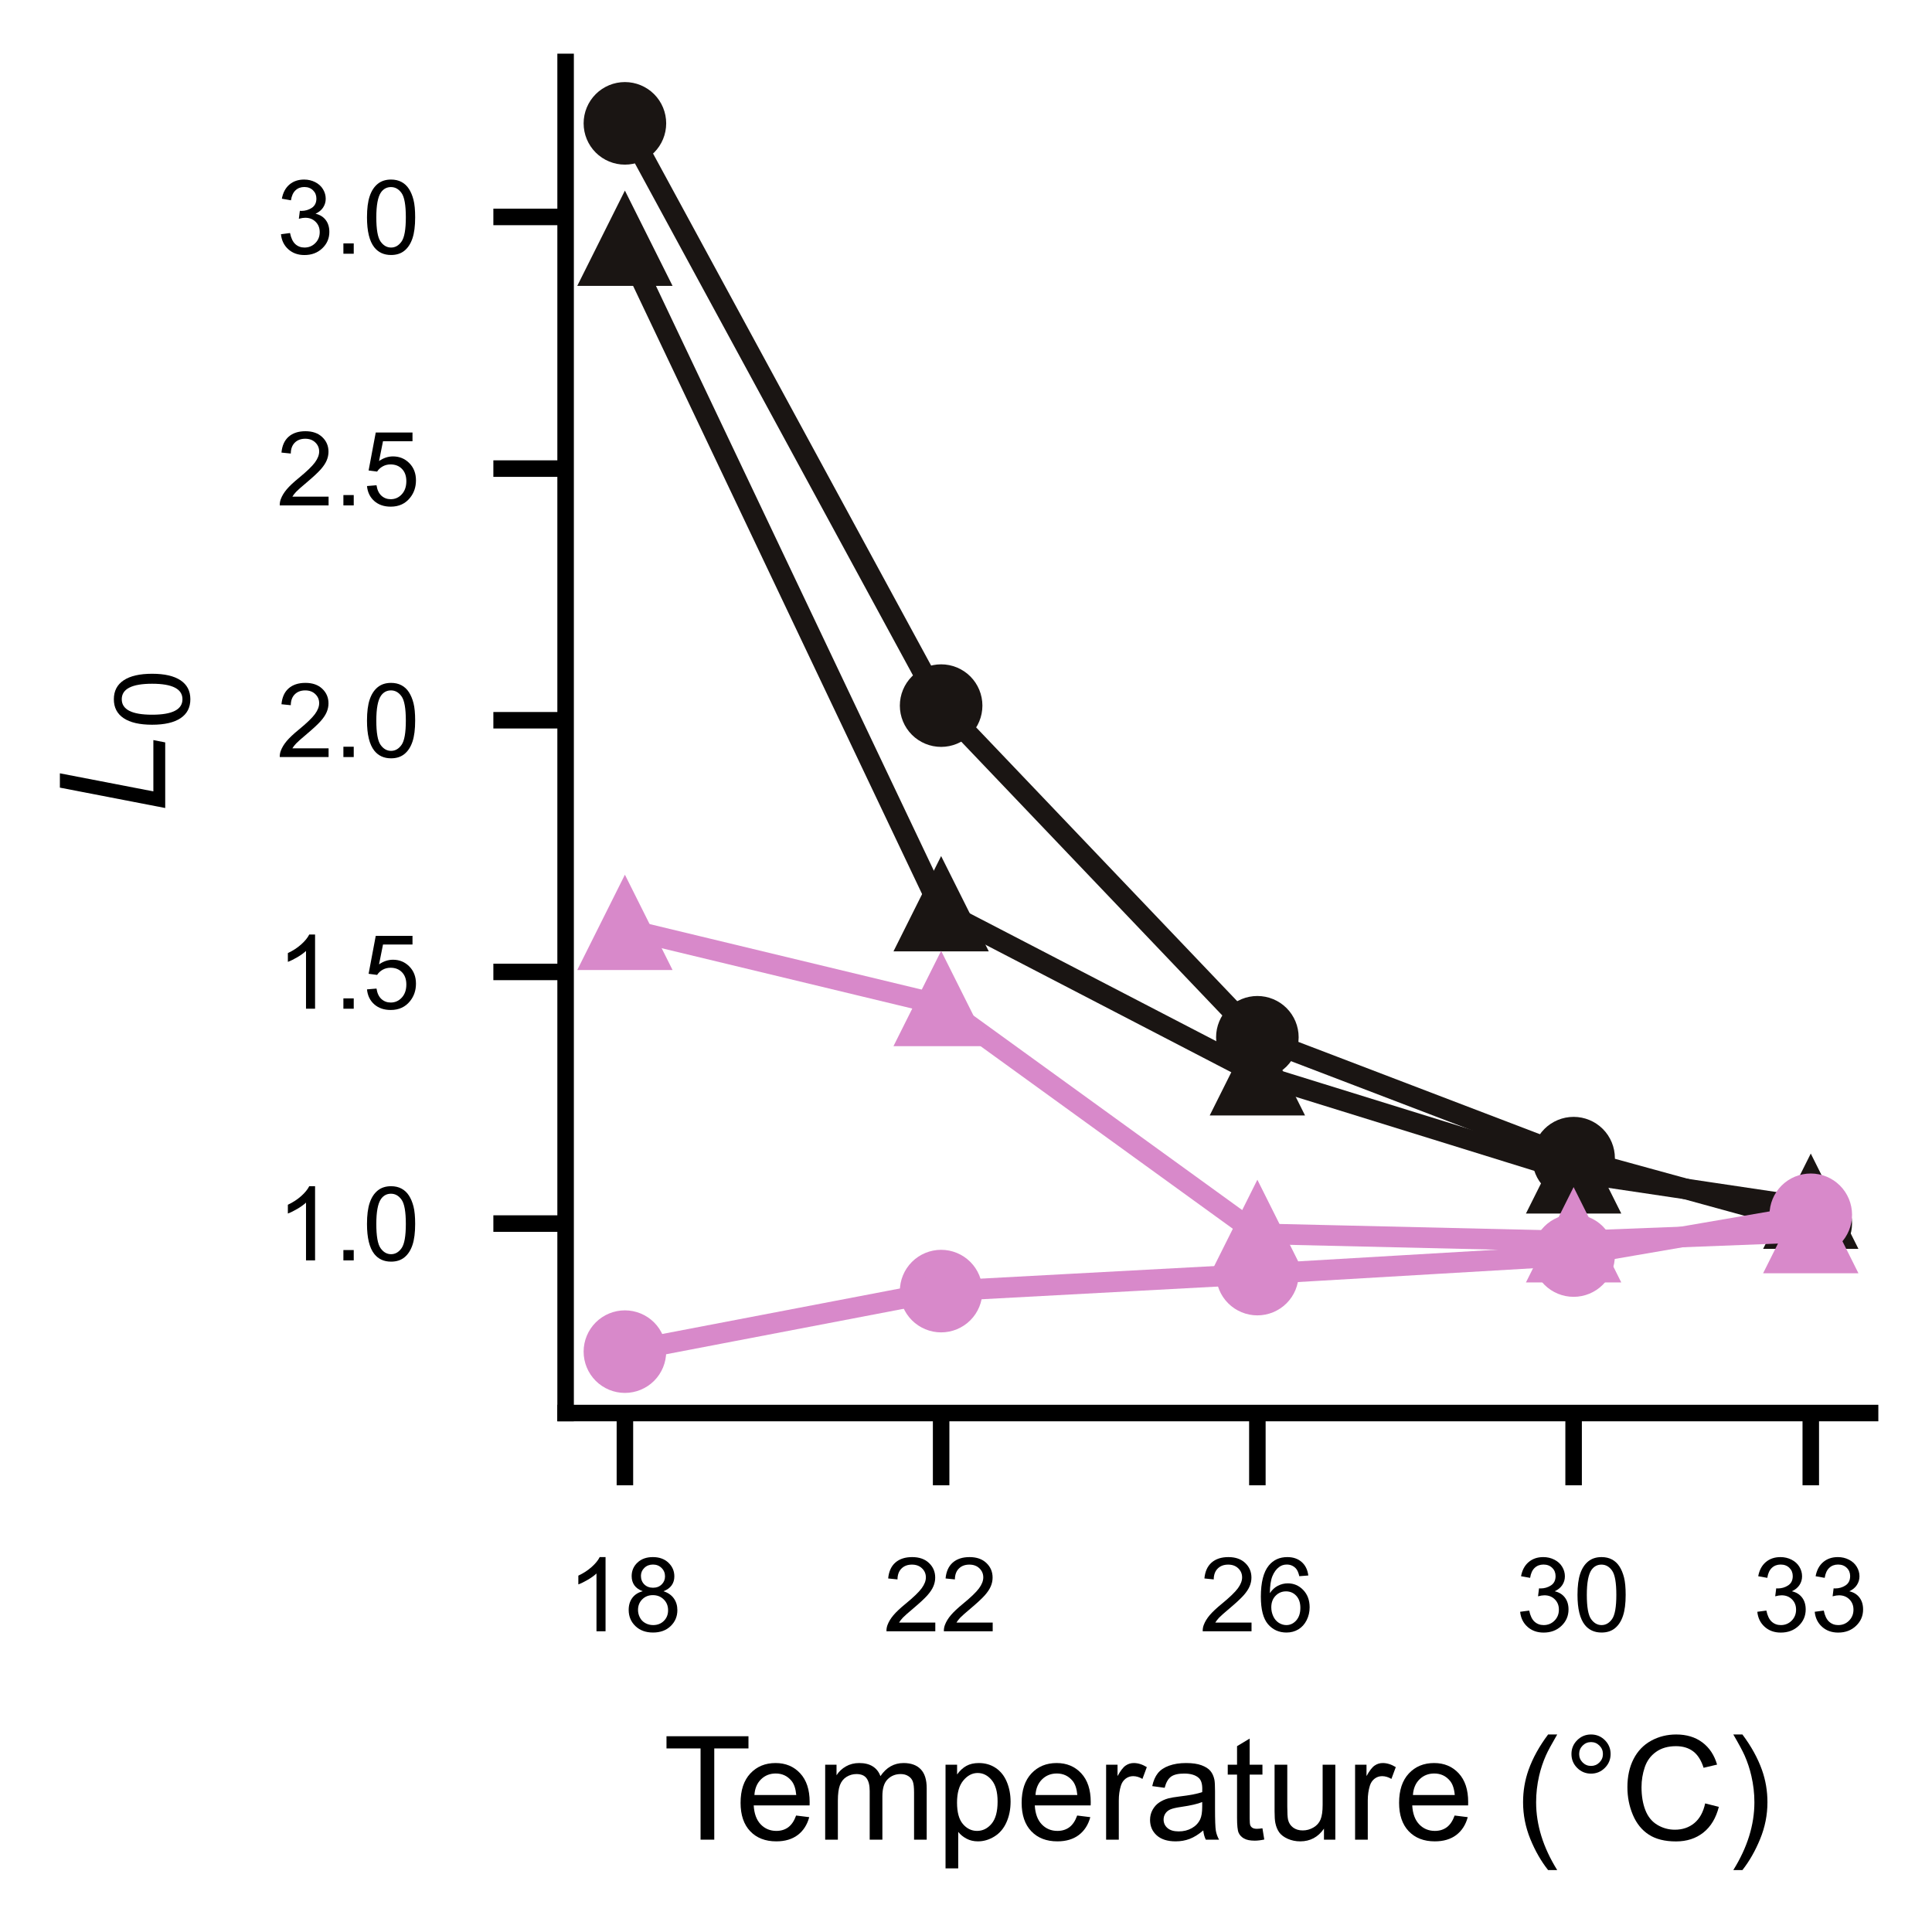
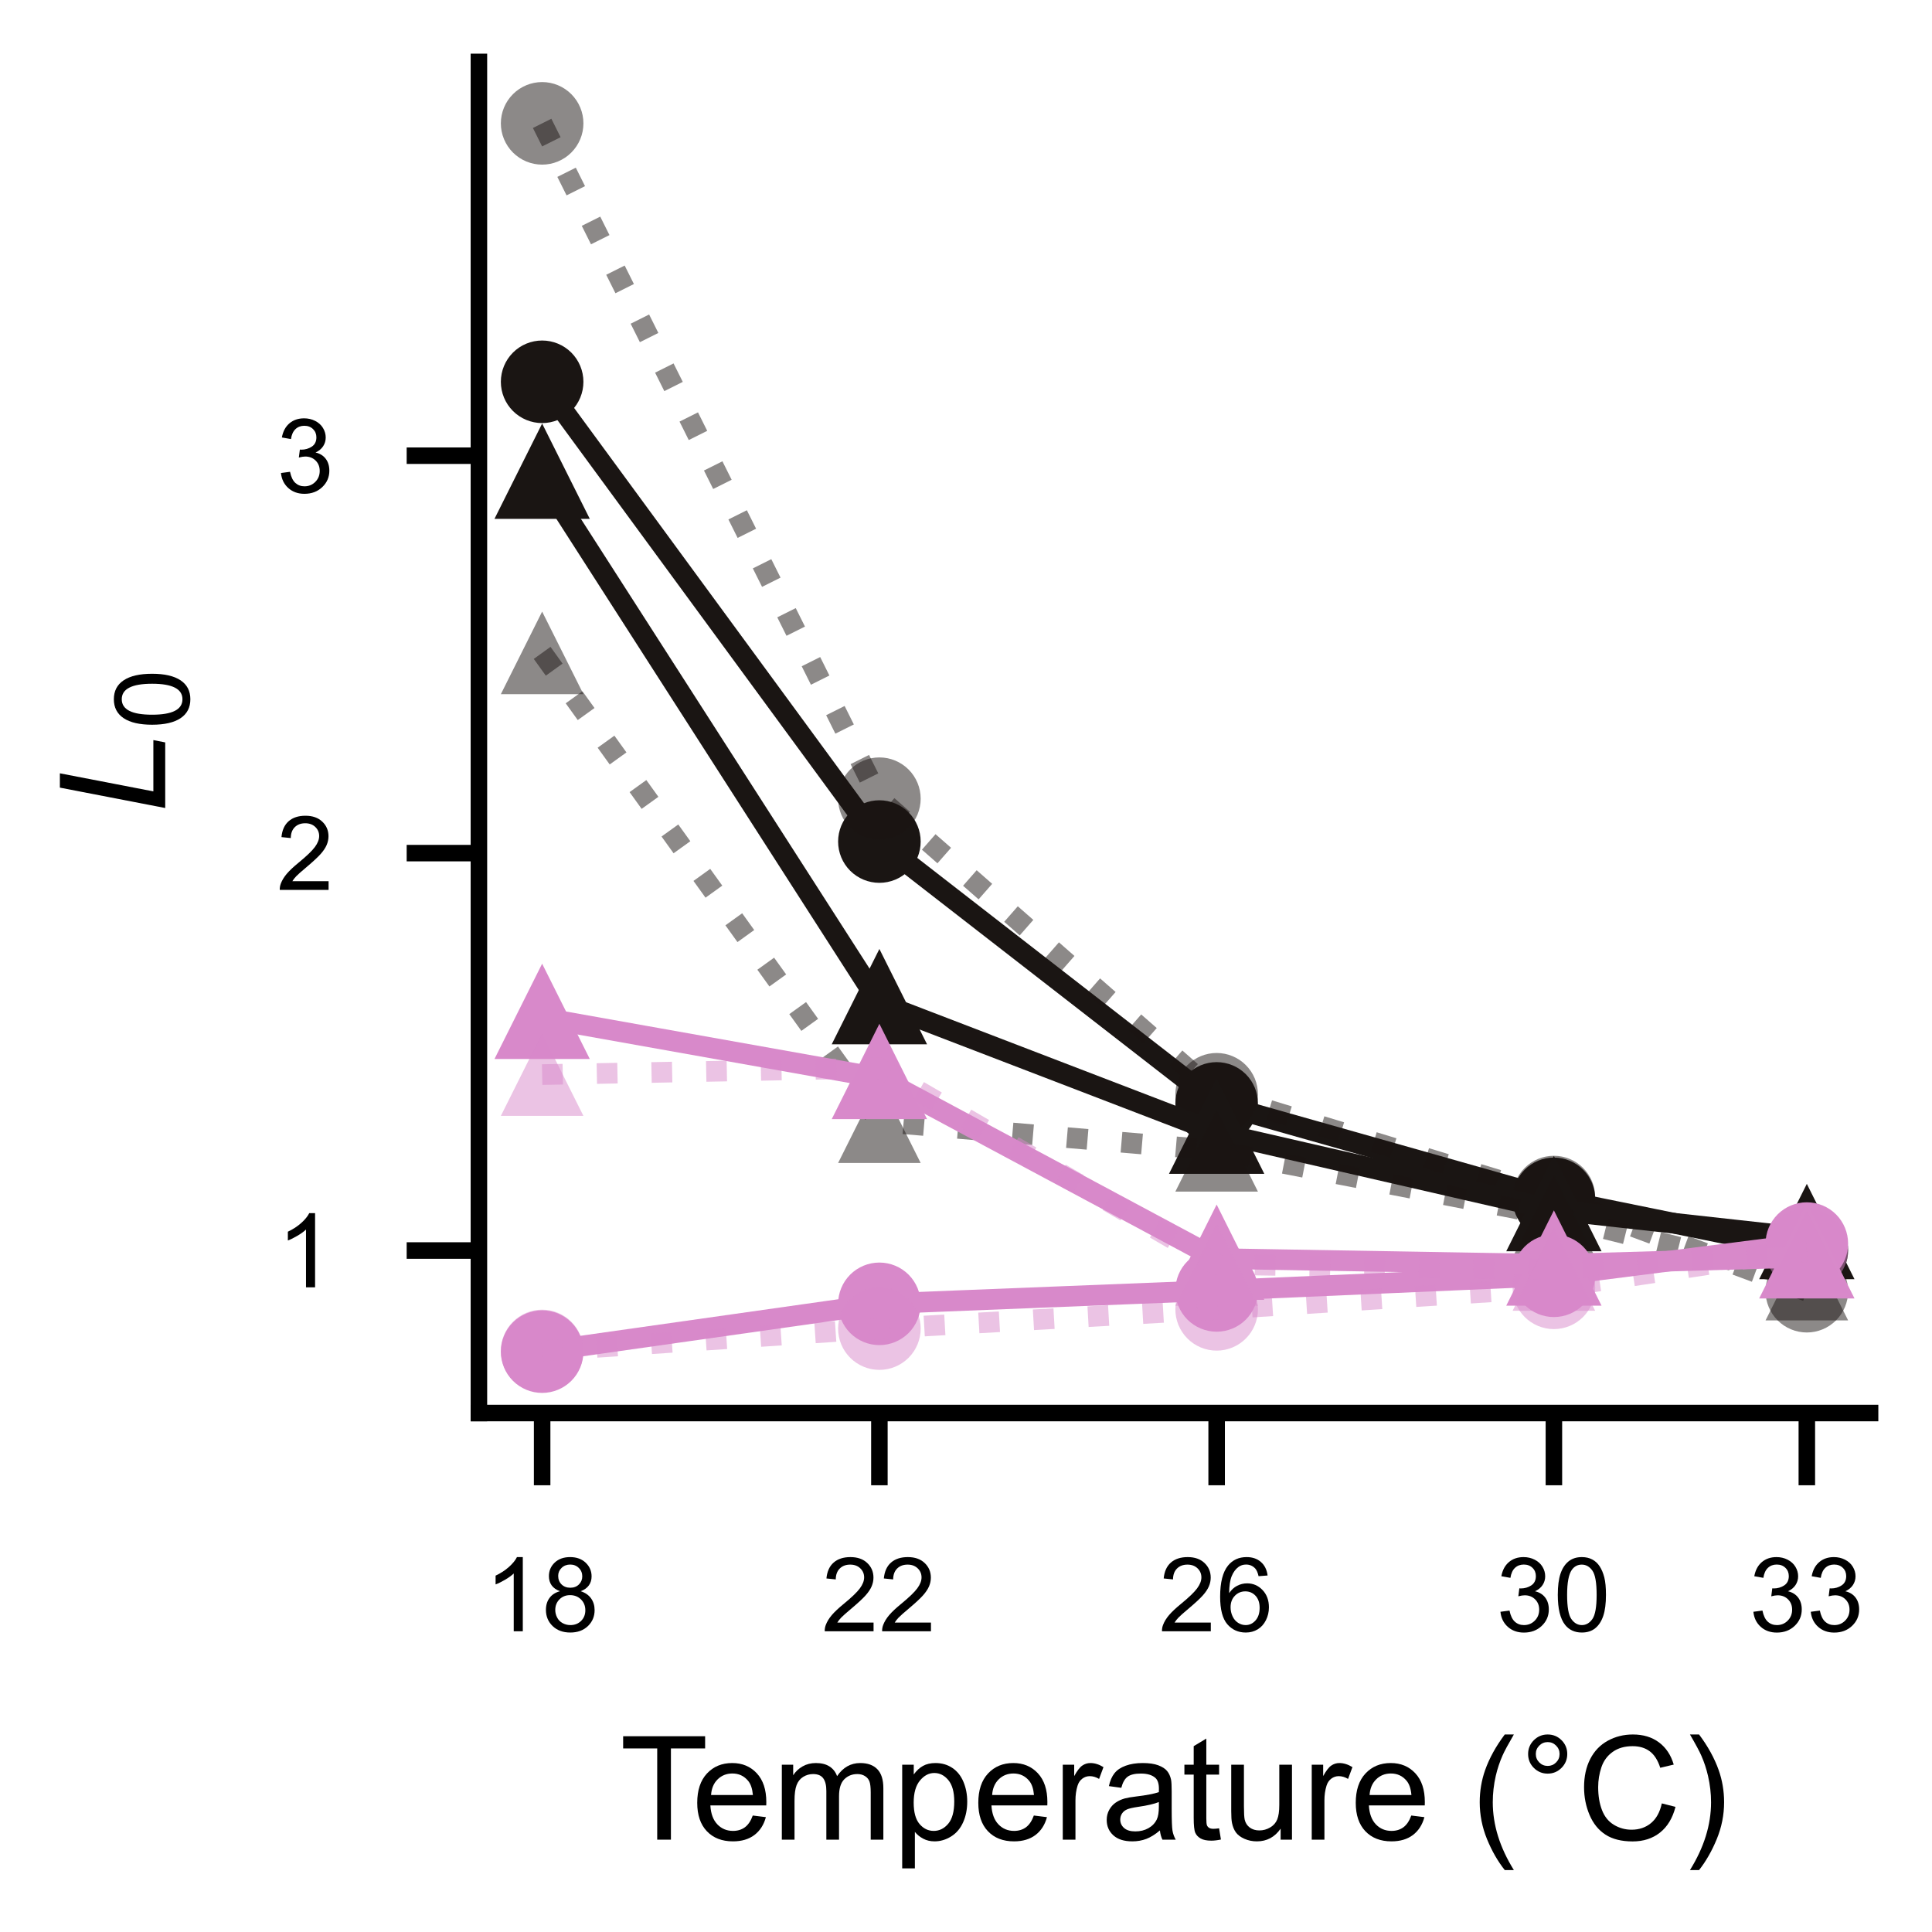
<svg xmlns="http://www.w3.org/2000/svg" xmlns:xlink="http://www.w3.org/1999/xlink" width="93.6pt" height="93.6pt" viewBox="0 0 93.6 93.6" version="1.1">
  <defs>
    <style type="text/css">*{stroke-linejoin: round; stroke-linecap: butt}</style>
  </defs>
  <g id="figure_1">
    <g id="patch_1">
      <path d="M 0 93.6  L 93.6 93.6  L 93.6 0  L 0 0  L 0 93.6  z " style="fill: none" />
    </g>
    <g id="axes_1">
      <g id="patch_2">
-         <path d="M 27.402 68.458  L 90.6 68.458  L 90.6 3  L 27.402 3  L 27.402 68.458  z " style="fill: none" />
+         <path d="M 23.202 68.458  L 90.6 68.458  L 90.6 3  L 23.202 3  L 23.202 68.458  z " style="fill: none" />
      </g>
      <g id="line2d_1">
-         <path d="M 30.275 5.976  L 45.595 34.185  L 60.916 50.253  L 76.237 56.109  L 87.727 59.264  " clip-path="url(#pab4c2b51d0)" style="fill: none; stroke: #1a1513; stroke-linecap: square" />
-         <defs>
-           <path id="m8b8e2091e7" d="M 0 1.5  C 0.398 1.5 0.779 1.342 1.061 1.061  C 1.342 0.779 1.5 0.398 1.5 0  C 1.5 -0.398 1.342 -0.779 1.061 -1.061  C 0.779 -1.342 0.398 -1.5 0 -1.5  C -0.398 -1.5 -0.779 -1.342 -1.061 -1.061  C -1.342 -0.779 -1.5 -0.398 -1.5 0  C -1.5 0.398 -1.342 0.779 -1.061 1.061  C -0.779 1.342 -0.398 1.5 0 1.5  z " style="stroke: #1a1513" />
-         </defs>
-         <g clip-path="url(#pab4c2b51d0)">
-           <use xlink:href="#m8b8e2091e7" x="30.275" y="5.976" style="fill: #1a1513; stroke: #1a1513" />
-           <use xlink:href="#m8b8e2091e7" x="45.595" y="34.185" style="fill: #1a1513; stroke: #1a1513" />
-           <use xlink:href="#m8b8e2091e7" x="60.916" y="50.253" style="fill: #1a1513; stroke: #1a1513" />
-           <use xlink:href="#m8b8e2091e7" x="76.237" y="56.109" style="fill: #1a1513; stroke: #1a1513" />
-           <use xlink:href="#m8b8e2091e7" x="87.727" y="59.264" style="fill: #1a1513; stroke: #1a1513" />
+         <path d="M 26.265 18.497  L 42.604 40.771  L 58.943 53.457  L 75.282 58.081  L 87.536 60.572  " clip-path="url(#p386862319a)" style="fill: none; stroke: #1a1513; stroke-linecap: square" />
+         <defs>
+           <path id="m670fb62031" d="M 0 1.5  C 0.398 1.5 0.779 1.342 1.061 1.061  C 1.342 0.779 1.5 0.398 1.5 0  C 1.5 -0.398 1.342 -0.779 1.061 -1.061  C 0.779 -1.342 0.398 -1.5 0 -1.5  C -0.398 -1.5 -0.779 -1.342 -1.061 -1.061  C -1.342 -0.779 -1.5 -0.398 -1.5 0  C -1.5 0.398 -1.342 0.779 -1.061 1.061  C -0.779 1.342 -0.398 1.5 0 1.5  z " style="stroke: #1a1513" />
+         </defs>
+         <g clip-path="url(#p386862319a)">
+           <use xlink:href="#m670fb62031" x="26.265" y="18.497" style="fill: #1a1513; stroke: #1a1513" />
+           <use xlink:href="#m670fb62031" x="42.604" y="40.771" style="fill: #1a1513; stroke: #1a1513" />
+           <use xlink:href="#m670fb62031" x="58.943" y="53.457" style="fill: #1a1513; stroke: #1a1513" />
+           <use xlink:href="#m670fb62031" x="75.282" y="58.081" style="fill: #1a1513; stroke: #1a1513" />
+           <use xlink:href="#m670fb62031" x="87.536" y="60.572" style="fill: #1a1513; stroke: #1a1513" />
        </g>
      </g>
      <g id="line2d_2">
-         <path d="M 30.275 11.851  L 45.595 44.092  L 60.916 52.04  L 76.237 56.792  L 87.727 58.504  " clip-path="url(#pab4c2b51d0)" style="fill: none; stroke: #1a1513; stroke-linecap: square" />
-         <defs>
-           <path id="md31de867ec" d="M 0 -1.5  L -1.5 1.5  L 1.5 1.5  z " style="stroke: #1a1513; stroke-linejoin: miter" />
-         </defs>
-         <g clip-path="url(#pab4c2b51d0)">
-           <use xlink:href="#md31de867ec" x="30.275" y="11.851" style="fill: #1a1513; stroke: #1a1513; stroke-linejoin: miter" />
-           <use xlink:href="#md31de867ec" x="45.595" y="44.092" style="fill: #1a1513; stroke: #1a1513; stroke-linejoin: miter" />
-           <use xlink:href="#md31de867ec" x="60.916" y="52.04" style="fill: #1a1513; stroke: #1a1513; stroke-linejoin: miter" />
-           <use xlink:href="#md31de867ec" x="76.237" y="56.792" style="fill: #1a1513; stroke: #1a1513; stroke-linejoin: miter" />
-           <use xlink:href="#md31de867ec" x="87.727" y="58.504" style="fill: #1a1513; stroke: #1a1513; stroke-linejoin: miter" />
+         <path d="M 26.265 5.976  L 42.604 38.695  L 58.943 53.014  L 75.282 57.994  L 87.536 62.555  " clip-path="url(#p386862319a)" style="fill: none; stroke-dasharray: 1,1.65; stroke-dashoffset: 0; stroke: #1a1513; stroke-opacity: 0.5" />
+         <defs>
+           <path id="mca8108b6da" d="M 0 2  C 0.53 2 1.039 1.789 1.414 1.414  C 1.789 1.039 2 0.53 2 0  C 2 -0.53 1.789 -1.039 1.414 -1.414  C 1.039 -1.789 0.53 -2 0 -2  C -0.53 -2 -1.039 -1.789 -1.414 -1.414  C -1.789 -1.039 -2 -0.53 -2 0  C -2 0.53 -1.789 1.039 -1.414 1.414  C -1.039 1.789 -0.53 2 0 2  z " />
+         </defs>
+         <g clip-path="url(#p386862319a)">
+           <use xlink:href="#mca8108b6da" x="26.265" y="5.976" style="fill: #1a1513; fill-opacity: 0.5" />
+           <use xlink:href="#mca8108b6da" x="42.604" y="38.695" style="fill: #1a1513; fill-opacity: 0.5" />
+           <use xlink:href="#mca8108b6da" x="58.943" y="53.014" style="fill: #1a1513; fill-opacity: 0.5" />
+           <use xlink:href="#mca8108b6da" x="75.282" y="57.994" style="fill: #1a1513; fill-opacity: 0.5" />
+           <use xlink:href="#mca8108b6da" x="87.536" y="62.555" style="fill: #1a1513; fill-opacity: 0.5" />
+         </g>
+       </g>
+       <g id="line2d_3">
+         <path d="M 26.265 23.137  L 42.604 48.593  L 58.943 54.869  L 75.282 58.621  L 87.536 59.973  " clip-path="url(#p386862319a)" style="fill: none; stroke: #1a1513; stroke-linecap: square" />
+         <defs>
+           <path id="mb7b918a9e5" d="M 0 -1.5  L -1.5 1.5  L 1.5 1.5  z " style="stroke: #1a1513; stroke-linejoin: miter" />
+         </defs>
+         <g clip-path="url(#p386862319a)">
+           <use xlink:href="#mb7b918a9e5" x="26.265" y="23.137" style="fill: #1a1513; stroke: #1a1513; stroke-linejoin: miter" />
+           <use xlink:href="#mb7b918a9e5" x="42.604" y="48.593" style="fill: #1a1513; stroke: #1a1513; stroke-linejoin: miter" />
+           <use xlink:href="#mb7b918a9e5" x="58.943" y="54.869" style="fill: #1a1513; stroke: #1a1513; stroke-linejoin: miter" />
+           <use xlink:href="#mb7b918a9e5" x="75.282" y="58.621" style="fill: #1a1513; stroke: #1a1513; stroke-linejoin: miter" />
+           <use xlink:href="#mb7b918a9e5" x="87.536" y="59.973" style="fill: #1a1513; stroke: #1a1513; stroke-linejoin: miter" />
+         </g>
+       </g>
+       <g id="line2d_4">
+         <path d="M 26.265 31.63  L 42.604 54.343  L 58.943 55.729  L 75.282 58.914  L 87.536 61.969  " clip-path="url(#p386862319a)" style="fill: none; stroke-dasharray: 1,1.65; stroke-dashoffset: 0; stroke: #1a1513; stroke-opacity: 0.5" />
+         <defs>
+           <path id="mf6791fa615" d="M 0 -2  L -2 2  L 2 2  z " />
+         </defs>
+         <g clip-path="url(#p386862319a)">
+           <use xlink:href="#mf6791fa615" x="26.265" y="31.63" style="fill: #1a1513; fill-opacity: 0.5" />
+           <use xlink:href="#mf6791fa615" x="42.604" y="54.343" style="fill: #1a1513; fill-opacity: 0.5" />
+           <use xlink:href="#mf6791fa615" x="58.943" y="55.729" style="fill: #1a1513; fill-opacity: 0.5" />
+           <use xlink:href="#mf6791fa615" x="75.282" y="58.914" style="fill: #1a1513; fill-opacity: 0.5" />
+           <use xlink:href="#mf6791fa615" x="87.536" y="61.969" style="fill: #1a1513; fill-opacity: 0.5" />
        </g>
      </g>
      <g id="matplotlib.axis_1">
        <g id="xtick_1">
-           <g id="line2d_3">
+           <g id="line2d_5">
            <defs>
-               <path id="m03c4fa3457" d="M 0 0  L 0 3.5  " style="stroke: #000000; stroke-width: 0.8" />
+               <path id="mcad9464730" d="M 0 0  L 0 3.5  " style="stroke: #000000; stroke-width: 0.8" />
            </defs>
            <g>
-               <use xlink:href="#m03c4fa3457" x="30.275" y="68.458" style="stroke: #000000; stroke-width: 0.8" />
+               <use xlink:href="#mcad9464730" x="26.265" y="68.458" style="stroke: #000000; stroke-width: 0.8" />
            </g>
          </g>
          <g id="text_1">
-             <g transform="translate(27.47459 79.03695) scale(0.05 -0.05)">
+             <g transform="translate(23.4655 79.03695) scale(0.05 -0.05)">
              <defs>
                <path id="ArialMT-31" d="M 2384 0  L 1822 0  L 1822 3584  Q 1619 3391 1289 3197  Q 959 3003 697 2906  L 697 3450  Q 1169 3672 1522 3987  Q 1875 4303 2022 4600  L 2384 4600  L 2384 0  z " transform="scale(0.015625)" />
                <path id="ArialMT-38" d="M 1131 2484  Q 781 2613 612 2850  Q 444 3088 444 3419  Q 444 3919 803 4259  Q 1163 4600 1759 4600  Q 2359 4600 2725 4251  Q 3091 3903 3091 3403  Q 3091 3084 2923 2848  Q 2756 2613 2416 2484  Q 2838 2347 3058 2040  Q 3278 1734 3278 1309  Q 3278 722 2862 322  Q 2447 -78 1769 -78  Q 1091 -78 675 323  Q 259 725 259 1325  Q 259 1772 486 2073  Q 713 2375 1131 2484  z M 1019 3438  Q 1019 3113 1228 2906  Q 1438 2700 1772 2700  Q 2097 2700 2305 2904  Q 2513 3109 2513 3406  Q 2513 3716 2298 3927  Q 2084 4138 1766 4138  Q 1444 4138 1231 3931  Q 1019 3725 1019 3438  z M 838 1322  Q 838 1081 952 856  Q 1066 631 1291 507  Q 1516 384 1775 384  Q 2178 384 2440 643  Q 2703 903 2703 1303  Q 2703 1709 2433 1975  Q 2163 2241 1756 2241  Q 1359 2241 1098 1978  Q 838 1716 838 1322  z " transform="scale(0.015625)" />
              </defs>
              <use xlink:href="#ArialMT-31" transform="translate(0 0.125)" />
              <use xlink:href="#ArialMT-38" transform="translate(55.61523 0.125)" />
            </g>
          </g>
        </g>
        <g id="xtick_2">
-           <g id="line2d_4">
-             <g>
-               <use xlink:href="#m03c4fa3457" x="45.595" y="68.458" style="stroke: #000000; stroke-width: 0.8" />
+           <g id="line2d_6">
+             <g>
+               <use xlink:href="#mcad9464730" x="42.604" y="68.458" style="stroke: #000000; stroke-width: 0.8" />
            </g>
          </g>
          <g id="text_2">
-             <g transform="translate(42.79527 79.03695) scale(0.05 -0.05)">
+             <g transform="translate(39.80436 79.03695) scale(0.05 -0.05)">
              <defs>
                <path id="ArialMT-32" d="M 3222 541  L 3222 0  L 194 0  Q 188 203 259 391  Q 375 700 629 1000  Q 884 1300 1366 1694  Q 2113 2306 2375 2664  Q 2638 3022 2638 3341  Q 2638 3675 2398 3904  Q 2159 4134 1775 4134  Q 1369 4134 1125 3890  Q 881 3647 878 3216  L 300 3275  Q 359 3922 746 4261  Q 1134 4600 1788 4600  Q 2447 4600 2831 4234  Q 3216 3869 3216 3328  Q 3216 3053 3103 2787  Q 2991 2522 2730 2228  Q 2469 1934 1863 1422  Q 1356 997 1212 845  Q 1069 694 975 541  L 3222 541  z " transform="scale(0.015625)" />
              </defs>
              <use xlink:href="#ArialMT-32" transform="translate(0 0.125)" />
              <use xlink:href="#ArialMT-32" transform="translate(55.61523 0.125)" />
            </g>
          </g>
        </g>
        <g id="xtick_3">
-           <g id="line2d_5">
-             <g>
-               <use xlink:href="#m03c4fa3457" x="60.916" y="68.458" style="stroke: #000000; stroke-width: 0.8" />
+           <g id="line2d_7">
+             <g>
+               <use xlink:href="#mcad9464730" x="58.943" y="68.458" style="stroke: #000000; stroke-width: 0.8" />
            </g>
          </g>
          <g id="text_3">
-             <g transform="translate(58.11594 79.03695) scale(0.05 -0.05)">
+             <g transform="translate(56.14322 79.03695) scale(0.05 -0.05)">
              <defs>
                <path id="ArialMT-36" d="M 3184 3459  L 2625 3416  Q 2550 3747 2413 3897  Q 2184 4138 1850 4138  Q 1581 4138 1378 3988  Q 1113 3794 959 3422  Q 806 3050 800 2363  Q 1003 2672 1297 2822  Q 1591 2972 1913 2972  Q 2475 2972 2870 2558  Q 3266 2144 3266 1488  Q 3266 1056 3080 686  Q 2894 316 2569 119  Q 2244 -78 1831 -78  Q 1128 -78 684 439  Q 241 956 241 2144  Q 241 3472 731 4075  Q 1159 4600 1884 4600  Q 2425 4600 2770 4297  Q 3116 3994 3184 3459  z M 888 1484  Q 888 1194 1011 928  Q 1134 663 1356 523  Q 1578 384 1822 384  Q 2178 384 2434 671  Q 2691 959 2691 1453  Q 2691 1928 2437 2201  Q 2184 2475 1800 2475  Q 1419 2475 1153 2201  Q 888 1928 888 1484  z " transform="scale(0.015625)" />
              </defs>
              <use xlink:href="#ArialMT-32" transform="translate(0 0.125)" />
              <use xlink:href="#ArialMT-36" transform="translate(55.61523 0.125)" />
            </g>
          </g>
        </g>
        <g id="xtick_4">
-           <g id="line2d_6">
-             <g>
-               <use xlink:href="#m03c4fa3457" x="76.237" y="68.458" style="stroke: #000000; stroke-width: 0.8" />
+           <g id="line2d_8">
+             <g>
+               <use xlink:href="#mcad9464730" x="75.282" y="68.458" style="stroke: #000000; stroke-width: 0.8" />
            </g>
          </g>
          <g id="text_4">
-             <g transform="translate(73.43662 79.03695) scale(0.05 -0.05)">
+             <g transform="translate(72.48208 79.03695) scale(0.05 -0.05)">
              <defs>
                <path id="ArialMT-33" d="M 269 1209  L 831 1284  Q 928 806 1161 595  Q 1394 384 1728 384  Q 2125 384 2398 659  Q 2672 934 2672 1341  Q 2672 1728 2419 1979  Q 2166 2231 1775 2231  Q 1616 2231 1378 2169  L 1441 2663  Q 1497 2656 1531 2656  Q 1891 2656 2178 2843  Q 2466 3031 2466 3422  Q 2466 3731 2256 3934  Q 2047 4138 1716 4138  Q 1388 4138 1169 3931  Q 950 3725 888 3313  L 325 3413  Q 428 3978 793 4289  Q 1159 4600 1703 4600  Q 2078 4600 2393 4439  Q 2709 4278 2876 4000  Q 3044 3722 3044 3409  Q 3044 3113 2884 2869  Q 2725 2625 2413 2481  Q 2819 2388 3044 2092  Q 3269 1797 3269 1353  Q 3269 753 2831 336  Q 2394 -81 1725 -81  Q 1122 -81 723 278  Q 325 638 269 1209  z " transform="scale(0.015625)" />
                <path id="ArialMT-30" d="M 266 2259  Q 266 3072 433 3567  Q 600 4063 929 4331  Q 1259 4600 1759 4600  Q 2128 4600 2406 4451  Q 2684 4303 2865 4023  Q 3047 3744 3150 3342  Q 3253 2941 3253 2259  Q 3253 1453 3087 958  Q 2922 463 2592 192  Q 2263 -78 1759 -78  Q 1097 -78 719 397  Q 266 969 266 2259  z M 844 2259  Q 844 1131 1108 757  Q 1372 384 1759 384  Q 2147 384 2411 759  Q 2675 1134 2675 2259  Q 2675 3391 2411 3762  Q 2147 4134 1753 4134  Q 1366 4134 1134 3806  Q 844 3388 844 2259  z " transform="scale(0.015625)" />
              </defs>
              <use xlink:href="#ArialMT-33" transform="translate(0 0.125)" />
              <use xlink:href="#ArialMT-30" transform="translate(55.61523 0.125)" />
            </g>
          </g>
        </g>
        <g id="xtick_5">
-           <g id="line2d_7">
-             <g>
-               <use xlink:href="#m03c4fa3457" x="87.727" y="68.458" style="stroke: #000000; stroke-width: 0.8" />
+           <g id="line2d_9">
+             <g>
+               <use xlink:href="#mcad9464730" x="87.536" y="68.458" style="stroke: #000000; stroke-width: 0.8" />
            </g>
          </g>
          <g id="text_5">
-             <g transform="translate(84.92713 79.03695) scale(0.05 -0.05)">
+             <g transform="translate(84.73622 79.03695) scale(0.05 -0.05)">
              <use xlink:href="#ArialMT-33" transform="translate(0 0.125)" />
              <use xlink:href="#ArialMT-33" transform="translate(55.61523 0.125)" />
            </g>
          </g>
        </g>
        <g id="text_6">
-           <g transform="translate(32.12578 89.12648) scale(0.07 -0.07)">
+           <g transform="translate(30.02578 89.12648) scale(0.07 -0.07)">
            <defs>
              <path id="ArialMT-54" d="M 1659 0  L 1659 4041  L 150 4041  L 150 4581  L 3781 4581  L 3781 4041  L 2266 4041  L 2266 0  L 1659 0  z " transform="scale(0.015625)" />
              <path id="ArialMT-65" d="M 2694 1069  L 3275 997  Q 3138 488 2766 206  Q 2394 -75 1816 -75  Q 1088 -75 661 373  Q 234 822 234 1631  Q 234 2469 665 2931  Q 1097 3394 1784 3394  Q 2450 3394 2872 2941  Q 3294 2488 3294 1666  Q 3294 1616 3291 1516  L 816 1516  Q 847 969 1125 678  Q 1403 388 1819 388  Q 2128 388 2347 550  Q 2566 713 2694 1069  z M 847 1978  L 2700 1978  Q 2663 2397 2488 2606  Q 2219 2931 1791 2931  Q 1403 2931 1139 2672  Q 875 2413 847 1978  z " transform="scale(0.015625)" />
              <path id="ArialMT-6d" d="M 422 0  L 422 3319  L 925 3319  L 925 2853  Q 1081 3097 1340 3245  Q 1600 3394 1931 3394  Q 2300 3394 2536 3241  Q 2772 3088 2869 2813  Q 3263 3394 3894 3394  Q 4388 3394 4653 3120  Q 4919 2847 4919 2278  L 4919 0  L 4359 0  L 4359 2091  Q 4359 2428 4304 2576  Q 4250 2725 4106 2815  Q 3963 2906 3769 2906  Q 3419 2906 3187 2673  Q 2956 2441 2956 1928  L 2956 0  L 2394 0  L 2394 2156  Q 2394 2531 2256 2718  Q 2119 2906 1806 2906  Q 1569 2906 1367 2781  Q 1166 2656 1075 2415  Q 984 2175 984 1722  L 984 0  L 422 0  z " transform="scale(0.015625)" />
              <path id="ArialMT-70" d="M 422 -1272  L 422 3319  L 934 3319  L 934 2888  Q 1116 3141 1344 3267  Q 1572 3394 1897 3394  Q 2322 3394 2647 3175  Q 2972 2956 3137 2557  Q 3303 2159 3303 1684  Q 3303 1175 3120 767  Q 2938 359 2589 142  Q 2241 -75 1856 -75  Q 1575 -75 1351 44  Q 1128 163 984 344  L 984 -1272  L 422 -1272  z M 931 1641  Q 931 1000 1190 694  Q 1450 388 1819 388  Q 2194 388 2461 705  Q 2728 1022 2728 1688  Q 2728 2322 2467 2637  Q 2206 2953 1844 2953  Q 1484 2953 1207 2617  Q 931 2281 931 1641  z " transform="scale(0.015625)" />
              <path id="ArialMT-72" d="M 416 0  L 416 3319  L 922 3319  L 922 2816  Q 1116 3169 1280 3281  Q 1444 3394 1641 3394  Q 1925 3394 2219 3213  L 2025 2691  Q 1819 2813 1613 2813  Q 1428 2813 1281 2702  Q 1134 2591 1072 2394  Q 978 2094 978 1738  L 978 0  L 416 0  z " transform="scale(0.015625)" />
              <path id="ArialMT-61" d="M 2588 409  Q 2275 144 1986 34  Q 1697 -75 1366 -75  Q 819 -75 525 192  Q 231 459 231 875  Q 231 1119 342 1320  Q 453 1522 633 1644  Q 813 1766 1038 1828  Q 1203 1872 1538 1913  Q 2219 1994 2541 2106  Q 2544 2222 2544 2253  Q 2544 2597 2384 2738  Q 2169 2928 1744 2928  Q 1347 2928 1158 2789  Q 969 2650 878 2297  L 328 2372  Q 403 2725 575 2942  Q 747 3159 1072 3276  Q 1397 3394 1825 3394  Q 2250 3394 2515 3294  Q 2781 3194 2906 3042  Q 3031 2891 3081 2659  Q 3109 2516 3109 2141  L 3109 1391  Q 3109 606 3145 398  Q 3181 191 3288 0  L 2700 0  Q 2613 175 2588 409  z M 2541 1666  Q 2234 1541 1622 1453  Q 1275 1403 1131 1340  Q 988 1278 909 1158  Q 831 1038 831 891  Q 831 666 1001 516  Q 1172 366 1500 366  Q 1825 366 2078 508  Q 2331 650 2450 897  Q 2541 1088 2541 1459  L 2541 1666  z " transform="scale(0.015625)" />
              <path id="ArialMT-74" d="M 1650 503  L 1731 6  Q 1494 -44 1306 -44  Q 1000 -44 831 53  Q 663 150 594 308  Q 525 466 525 972  L 525 2881  L 113 2881  L 113 3319  L 525 3319  L 525 4141  L 1084 4478  L 1084 3319  L 1650 3319  L 1650 2881  L 1084 2881  L 1084 941  Q 1084 700 1114 631  Q 1144 563 1211 522  Q 1278 481 1403 481  Q 1497 481 1650 503  z " transform="scale(0.015625)" />
              <path id="ArialMT-75" d="M 2597 0  L 2597 488  Q 2209 -75 1544 -75  Q 1250 -75 995 37  Q 741 150 617 320  Q 494 491 444 738  Q 409 903 409 1263  L 409 3319  L 972 3319  L 972 1478  Q 972 1038 1006 884  Q 1059 663 1231 536  Q 1403 409 1656 409  Q 1909 409 2131 539  Q 2353 669 2445 892  Q 2538 1116 2538 1541  L 2538 3319  L 3100 3319  L 3100 0  L 2597 0  z " transform="scale(0.015625)" />
              <path id="ArialMT-20" transform="scale(0.015625)" />
              <path id="ArialMT-28" d="M 1497 -1347  Q 1031 -759 709 28  Q 388 816 388 1659  Q 388 2403 628 3084  Q 909 3875 1497 4659  L 1900 4659  Q 1522 4009 1400 3731  Q 1209 3300 1100 2831  Q 966 2247 966 1656  Q 966 153 1900 -1347  L 1497 -1347  z " transform="scale(0.015625)" />
              <path id="ArialMT-b0" d="M 400 3794  Q 400 4153 654 4406  Q 909 4659 1266 4659  Q 1628 4659 1881 4406  Q 2134 4153 2134 3794  Q 2134 3434 1879 3179  Q 1625 2925 1266 2925  Q 909 2925 654 3178  Q 400 3431 400 3794  z M 741 3794  Q 741 3575 895 3420  Q 1050 3266 1269 3266  Q 1484 3266 1639 3420  Q 1794 3575 1794 3794  Q 1794 4013 1639 4167  Q 1484 4322 1269 4322  Q 1050 4322 895 4167  Q 741 4013 741 3794  z " transform="scale(0.015625)" />
              <path id="ArialMT-43" d="M 3763 1606  L 4369 1453  Q 4178 706 3683 314  Q 3188 -78 2472 -78  Q 1731 -78 1267 223  Q 803 525 561 1097  Q 319 1669 319 2325  Q 319 3041 592 3573  Q 866 4106 1370 4382  Q 1875 4659 2481 4659  Q 3169 4659 3637 4309  Q 4106 3959 4291 3325  L 3694 3184  Q 3534 3684 3231 3912  Q 2928 4141 2469 4141  Q 1941 4141 1586 3887  Q 1231 3634 1087 3207  Q 944 2781 944 2328  Q 944 1744 1114 1308  Q 1284 872 1643 656  Q 2003 441 2422 441  Q 2931 441 3284 734  Q 3638 1028 3763 1606  z " transform="scale(0.015625)" />
              <path id="ArialMT-29" d="M 791 -1347  L 388 -1347  Q 1322 153 1322 1656  Q 1322 2244 1188 2822  Q 1081 3291 891 3722  Q 769 4003 388 4659  L 791 4659  Q 1378 3875 1659 3084  Q 1900 2403 1900 1659  Q 1900 816 1576 28  Q 1253 -759 791 -1347  z " transform="scale(0.015625)" />
            </defs>
            <use xlink:href="#ArialMT-54" />
            <use xlink:href="#ArialMT-65" x="49.959" />
            <use xlink:href="#ArialMT-6d" x="105.574" />
            <use xlink:href="#ArialMT-70" x="188.875" />
            <use xlink:href="#ArialMT-65" x="244.49" />
            <use xlink:href="#ArialMT-72" x="300.105" />
            <use xlink:href="#ArialMT-61" x="333.406" />
            <use xlink:href="#ArialMT-74" x="389.021" />
            <use xlink:href="#ArialMT-75" x="416.805" />
            <use xlink:href="#ArialMT-72" x="472.42" />
            <use xlink:href="#ArialMT-65" x="505.721" />
            <use xlink:href="#ArialMT-20" x="561.336" />
            <use xlink:href="#ArialMT-28" x="589.119" />
            <use xlink:href="#ArialMT-b0" x="622.42" />
            <use xlink:href="#ArialMT-43" x="662.41" />
            <use xlink:href="#ArialMT-29" x="734.627" />
          </g>
        </g>
      </g>
      <g id="matplotlib.axis_2">
        <g id="ytick_1">
-           <g id="line2d_8">
+           <g id="line2d_10">
            <defs>
-               <path id="mc23cad2482" d="M 0 0  L -3.5 0  " style="stroke: #000000; stroke-width: 0.8" />
+               <path id="m37f6aaab08" d="M 0 0  L -3.5 0  " style="stroke: #000000; stroke-width: 0.8" />
            </defs>
            <g>
-               <use xlink:href="#mc23cad2482" x="27.402" y="59.279" style="stroke: #000000; stroke-width: 0.8" />
+               <use xlink:href="#m37f6aaab08" x="23.202" y="60.584" style="stroke: #000000; stroke-width: 0.8" />
            </g>
          </g>
          <g id="text_7">
-             <g transform="translate(13.40196 61.06844) scale(0.05 -0.05)">
-               <defs>
-                 <path id="ArialMT-2e" d="M 581 0  L 581 641  L 1222 641  L 1222 0  L 581 0  z " transform="scale(0.015625)" />
-               </defs>
+             <g transform="translate(13.40196 62.37385) scale(0.05 -0.05)">
              <use xlink:href="#ArialMT-31" transform="translate(0 0.125)" />
-               <use xlink:href="#ArialMT-2e" transform="translate(55.61523 0.125)" />
-               <use xlink:href="#ArialMT-30" transform="translate(83.39844 0.125)" />
            </g>
          </g>
        </g>
        <g id="ytick_2">
-           <g id="line2d_9">
-             <g>
-               <use xlink:href="#mc23cad2482" x="27.402" y="47.087" style="stroke: #000000; stroke-width: 0.8" />
+           <g id="line2d_11">
+             <g>
+               <use xlink:href="#m37f6aaab08" x="23.202" y="41.331" style="stroke: #000000; stroke-width: 0.8" />
            </g>
          </g>
          <g id="text_8">
-             <g transform="translate(13.40196 48.8761) scale(0.05 -0.05)">
-               <defs>
-                 <path id="ArialMT-35" d="M 266 1200  L 856 1250  Q 922 819 1161 601  Q 1400 384 1738 384  Q 2144 384 2425 690  Q 2706 997 2706 1503  Q 2706 1984 2436 2262  Q 2166 2541 1728 2541  Q 1456 2541 1237 2417  Q 1019 2294 894 2097  L 366 2166  L 809 4519  L 3088 4519  L 3088 3981  L 1259 3981  L 1013 2750  Q 1425 3038 1878 3038  Q 2478 3038 2890 2622  Q 3303 2206 3303 1553  Q 3303 931 2941 478  Q 2500 -78 1738 -78  Q 1113 -78 717 272  Q 322 622 266 1200  z " transform="scale(0.015625)" />
-               </defs>
-               <use xlink:href="#ArialMT-31" transform="translate(0 0.125)" />
-               <use xlink:href="#ArialMT-2e" transform="translate(55.61523 0.125)" />
-               <use xlink:href="#ArialMT-35" transform="translate(83.39844 0.125)" />
+             <g transform="translate(13.40196 43.12034) scale(0.05 -0.05)">
+               <use xlink:href="#ArialMT-32" transform="translate(0 0.125)" />
            </g>
          </g>
        </g>
        <g id="ytick_3">
-           <g id="line2d_10">
-             <g>
-               <use xlink:href="#mc23cad2482" x="27.402" y="34.894" style="stroke: #000000; stroke-width: 0.8" />
+           <g id="line2d_12">
+             <g>
+               <use xlink:href="#m37f6aaab08" x="23.202" y="22.077" style="stroke: #000000; stroke-width: 0.8" />
            </g>
          </g>
          <g id="text_9">
-             <g transform="translate(13.40196 36.68377) scale(0.05 -0.05)">
-               <use xlink:href="#ArialMT-32" transform="translate(0 0.125)" />
-               <use xlink:href="#ArialMT-2e" transform="translate(55.61523 0.125)" />
-               <use xlink:href="#ArialMT-30" transform="translate(83.39844 0.125)" />
-             </g>
-           </g>
-         </g>
-         <g id="ytick_4">
-           <g id="line2d_11">
-             <g>
-               <use xlink:href="#mc23cad2482" x="27.402" y="22.702" style="stroke: #000000; stroke-width: 0.8" />
-             </g>
-           </g>
-           <g id="text_10">
-             <g transform="translate(13.40196 24.49143) scale(0.05 -0.05)">
-               <use xlink:href="#ArialMT-32" transform="translate(0 0.125)" />
-               <use xlink:href="#ArialMT-2e" transform="translate(55.61523 0.125)" />
-               <use xlink:href="#ArialMT-35" transform="translate(83.39844 0.125)" />
-             </g>
-           </g>
-         </g>
-         <g id="ytick_5">
-           <g id="line2d_12">
-             <g>
-               <use xlink:href="#mc23cad2482" x="27.402" y="10.51" style="stroke: #000000; stroke-width: 0.8" />
-             </g>
-           </g>
-           <g id="text_11">
-             <g transform="translate(13.40196 12.29909) scale(0.05 -0.05)">
+             <g transform="translate(13.40196 23.86683) scale(0.05 -0.05)">
              <use xlink:href="#ArialMT-33" transform="translate(0 0.125)" />
-               <use xlink:href="#ArialMT-2e" transform="translate(55.61523 0.125)" />
-               <use xlink:href="#ArialMT-30" transform="translate(83.39844 0.125)" />
-             </g>
-           </g>
-         </g>
-         <g id="text_12">
+             </g>
+           </g>
+         </g>
+         <g id="text_10">
          <g transform="translate(8.010709 39.33414) rotate(-90) scale(0.07 -0.07)">
            <defs>
              <path id="DejaVuSans-Oblique-4c" d="M 1075 4666  L 1709 4666  L 909 525  L 3181 525  L 3078 0  L 172 0  L 1075 4666  z " transform="scale(0.015625)" />
              <path id="DejaVuSans-30" d="M 2034 4250  Q 1547 4250 1301 3770  Q 1056 3291 1056 2328  Q 1056 1369 1301 889  Q 1547 409 2034 409  Q 2525 409 2770 889  Q 3016 1369 3016 2328  Q 3016 3291 2770 3770  Q 2525 4250 2034 4250  z M 2034 4750  Q 2819 4750 3233 4129  Q 3647 3509 3647 2328  Q 3647 1150 3233 529  Q 2819 -91 2034 -91  Q 1250 -91 836 529  Q 422 1150 422 2328  Q 422 3509 836 4129  Q 1250 4750 2034 4750  z " transform="scale(0.015625)" />
            </defs>
            <use xlink:href="#DejaVuSans-Oblique-4c" transform="translate(0 0.09375)" />
            <use xlink:href="#DejaVuSans-30" transform="translate(55.71289 -16.3125) scale(0.7)" />
          </g>
        </g>
      </g>
      <g id="line2d_13">
-         <path d="M 30.275 65.483  L 45.595 62.55  L 60.916 61.726  L 76.237 60.828  L 87.727 58.853  " clip-path="url(#pab4c2b51d0)" style="fill: none; stroke: #d889ca; stroke-linecap: square" />
-         <defs>
-           <path id="mb793520e74" d="M 0 1.5  C 0.398 1.5 0.779 1.342 1.061 1.061  C 1.342 0.779 1.5 0.398 1.5 0  C 1.5 -0.398 1.342 -0.779 1.061 -1.061  C 0.779 -1.342 0.398 -1.5 0 -1.5  C -0.398 -1.5 -0.779 -1.342 -1.061 -1.061  C -1.342 -0.779 -1.5 -0.398 -1.5 0  C -1.5 0.398 -1.342 0.779 -1.061 1.061  C -0.779 1.342 -0.398 1.5 0 1.5  z " style="stroke: #d889ca" />
-         </defs>
-         <g clip-path="url(#pab4c2b51d0)">
-           <use xlink:href="#mb793520e74" x="30.275" y="65.483" style="fill: #d889ca; stroke: #d889ca" />
-           <use xlink:href="#mb793520e74" x="45.595" y="62.55" style="fill: #d889ca; stroke: #d889ca" />
-           <use xlink:href="#mb793520e74" x="60.916" y="61.726" style="fill: #d889ca; stroke: #d889ca" />
-           <use xlink:href="#mb793520e74" x="76.237" y="60.828" style="fill: #d889ca; stroke: #d889ca" />
-           <use xlink:href="#mb793520e74" x="87.727" y="58.853" style="fill: #d889ca; stroke: #d889ca" />
+         <path d="M 26.265 65.483  L 42.604 63.167  L 58.943 62.517  L 75.282 61.808  L 87.536 60.248  " clip-path="url(#p386862319a)" style="fill: none; stroke: #d889ca; stroke-linecap: square" />
+         <defs>
+           <path id="m471e1f0b12" d="M 0 1.5  C 0.398 1.5 0.779 1.342 1.061 1.061  C 1.342 0.779 1.5 0.398 1.5 0  C 1.5 -0.398 1.342 -0.779 1.061 -1.061  C 0.779 -1.342 0.398 -1.5 0 -1.5  C -0.398 -1.5 -0.779 -1.342 -1.061 -1.061  C -1.342 -0.779 -1.5 -0.398 -1.5 0  C -1.5 0.398 -1.342 0.779 -1.061 1.061  C -0.779 1.342 -0.398 1.5 0 1.5  z " style="stroke: #d889ca" />
+         </defs>
+         <g clip-path="url(#p386862319a)">
+           <use xlink:href="#m471e1f0b12" x="26.265" y="65.483" style="fill: #d889ca; stroke: #d889ca" />
+           <use xlink:href="#m471e1f0b12" x="42.604" y="63.167" style="fill: #d889ca; stroke: #d889ca" />
+           <use xlink:href="#m471e1f0b12" x="58.943" y="62.517" style="fill: #d889ca; stroke: #d889ca" />
+           <use xlink:href="#m471e1f0b12" x="75.282" y="61.808" style="fill: #d889ca; stroke: #d889ca" />
+           <use xlink:href="#m471e1f0b12" x="87.536" y="60.248" style="fill: #d889ca; stroke: #d889ca" />
+         </g>
+       </g>
+       <g id="line2d_14">
+         <path d="M 26.265 65.45  L 42.604 64.367  L 58.943 63.434  L 75.282 62.391  L 87.536 60.541  " clip-path="url(#p386862319a)" style="fill: none; stroke-dasharray: 1,1.65; stroke-dashoffset: 0; stroke: #d889ca; stroke-opacity: 0.5" />
+         <defs>
+           <path id="m09e28139b4" d="M 0 2  C 0.53 2 1.039 1.789 1.414 1.414  C 1.789 1.039 2 0.53 2 0  C 2 -0.53 1.789 -1.039 1.414 -1.414  C 1.039 -1.789 0.53 -2 0 -2  C -0.53 -2 -1.039 -1.789 -1.414 -1.414  C -1.789 -1.039 -2 -0.53 -2 0  C -2 0.53 -1.789 1.039 -1.414 1.414  C -1.039 1.789 -0.53 2 0 2  z " />
+         </defs>
+         <g clip-path="url(#p386862319a)">
+           <use xlink:href="#m09e28139b4" x="26.265" y="65.45" style="fill: #d889ca; fill-opacity: 0.5" />
+           <use xlink:href="#m09e28139b4" x="42.604" y="64.367" style="fill: #d889ca; fill-opacity: 0.5" />
+           <use xlink:href="#m09e28139b4" x="58.943" y="63.434" style="fill: #d889ca; fill-opacity: 0.5" />
+           <use xlink:href="#m09e28139b4" x="75.282" y="62.391" style="fill: #d889ca; fill-opacity: 0.5" />
+           <use xlink:href="#m09e28139b4" x="87.536" y="60.541" style="fill: #d889ca; fill-opacity: 0.5" />
        </g>
      </g>
      <g id="patch_3">
-         <path d="M 27.402 68.458  L 27.402 3  " style="fill: none; stroke: #000000; stroke-width: 0.8; stroke-linejoin: miter; stroke-linecap: square" />
+         <path d="M 23.202 68.458  L 23.202 3  " style="fill: none; stroke: #000000; stroke-width: 0.8; stroke-linejoin: miter; stroke-linecap: square" />
      </g>
      <g id="patch_4">
-         <path d="M 27.402 68.458  L 90.6 68.458  " style="fill: none; stroke: #000000; stroke-width: 0.8; stroke-linejoin: miter; stroke-linecap: square" />
-       </g>
-       <g id="line2d_14">
-         <path d="M 30.275 44.995  L 45.595 48.684  L 60.916 59.773  L 76.237 60.13  L 87.727 59.686  " clip-path="url(#pab4c2b51d0)" style="fill: none; stroke: #d889ca; stroke-linecap: square" />
-         <defs>
-           <path id="md3d26e8e8e" d="M 0 -1.5  L -1.5 1.5  L 1.5 1.5  z " style="stroke: #d889ca; stroke-linejoin: miter" />
-         </defs>
-         <g clip-path="url(#pab4c2b51d0)">
-           <use xlink:href="#md3d26e8e8e" x="30.275" y="44.995" style="fill: #d889ca; stroke: #d889ca; stroke-linejoin: miter" />
-           <use xlink:href="#md3d26e8e8e" x="45.595" y="48.684" style="fill: #d889ca; stroke: #d889ca; stroke-linejoin: miter" />
-           <use xlink:href="#md3d26e8e8e" x="60.916" y="59.773" style="fill: #d889ca; stroke: #d889ca; stroke-linejoin: miter" />
-           <use xlink:href="#md3d26e8e8e" x="76.237" y="60.13" style="fill: #d889ca; stroke: #d889ca; stroke-linejoin: miter" />
-           <use xlink:href="#md3d26e8e8e" x="87.727" y="59.686" style="fill: #d889ca; stroke: #d889ca; stroke-linejoin: miter" />
+         <path d="M 23.202 68.458  L 90.6 68.458  " style="fill: none; stroke: #000000; stroke-width: 0.8; stroke-linejoin: miter; stroke-linecap: square" />
+       </g>
+       <g id="line2d_15">
+         <path d="M 26.265 49.306  L 42.604 52.219  L 58.943 60.975  L 75.282 61.257  L 87.536 60.906  " clip-path="url(#p386862319a)" style="fill: none; stroke: #d889ca; stroke-linecap: square" />
+         <defs>
+           <path id="m9e497a0756" d="M 0 -1.5  L -1.5 1.5  L 1.5 1.5  z " style="stroke: #d889ca; stroke-linejoin: miter" />
+         </defs>
+         <g clip-path="url(#p386862319a)">
+           <use xlink:href="#m9e497a0756" x="26.265" y="49.306" style="fill: #d889ca; stroke: #d889ca; stroke-linejoin: miter" />
+           <use xlink:href="#m9e497a0756" x="42.604" y="52.219" style="fill: #d889ca; stroke: #d889ca; stroke-linejoin: miter" />
+           <use xlink:href="#m9e497a0756" x="58.943" y="60.975" style="fill: #d889ca; stroke: #d889ca; stroke-linejoin: miter" />
+           <use xlink:href="#m9e497a0756" x="75.282" y="61.257" style="fill: #d889ca; stroke: #d889ca; stroke-linejoin: miter" />
+           <use xlink:href="#m9e497a0756" x="87.536" y="60.906" style="fill: #d889ca; stroke: #d889ca; stroke-linejoin: miter" />
+         </g>
+       </g>
+       <g id="line2d_16">
+         <path d="M 26.265 52.061  L 42.604 51.746  L 58.943 61.26  L 75.282 61.504  L 87.536 60.651  " clip-path="url(#p386862319a)" style="fill: none; stroke-dasharray: 1,1.65; stroke-dashoffset: 0; stroke: #d889ca; stroke-opacity: 0.5" />
+         <defs>
+           <path id="md10e6a1cdc" d="M 0 -2  L -2 2  L 2 2  z " />
+         </defs>
+         <g clip-path="url(#p386862319a)">
+           <use xlink:href="#md10e6a1cdc" x="26.265" y="52.061" style="fill: #d889ca; fill-opacity: 0.5" />
+           <use xlink:href="#md10e6a1cdc" x="42.604" y="51.746" style="fill: #d889ca; fill-opacity: 0.5" />
+           <use xlink:href="#md10e6a1cdc" x="58.943" y="61.26" style="fill: #d889ca; fill-opacity: 0.5" />
+           <use xlink:href="#md10e6a1cdc" x="75.282" y="61.504" style="fill: #d889ca; fill-opacity: 0.5" />
+           <use xlink:href="#md10e6a1cdc" x="87.536" y="60.651" style="fill: #d889ca; fill-opacity: 0.5" />
        </g>
      </g>
    </g>
  </g>
  <defs>
-     <clipPath id="pab4c2b51d0">
-       <rect x="27.402" y="3" width="63.198" height="65.458" />
+     <clipPath id="p386862319a">
+       <rect x="23.202" y="3" width="67.398" height="65.458" />
    </clipPath>
  </defs>
</svg>
